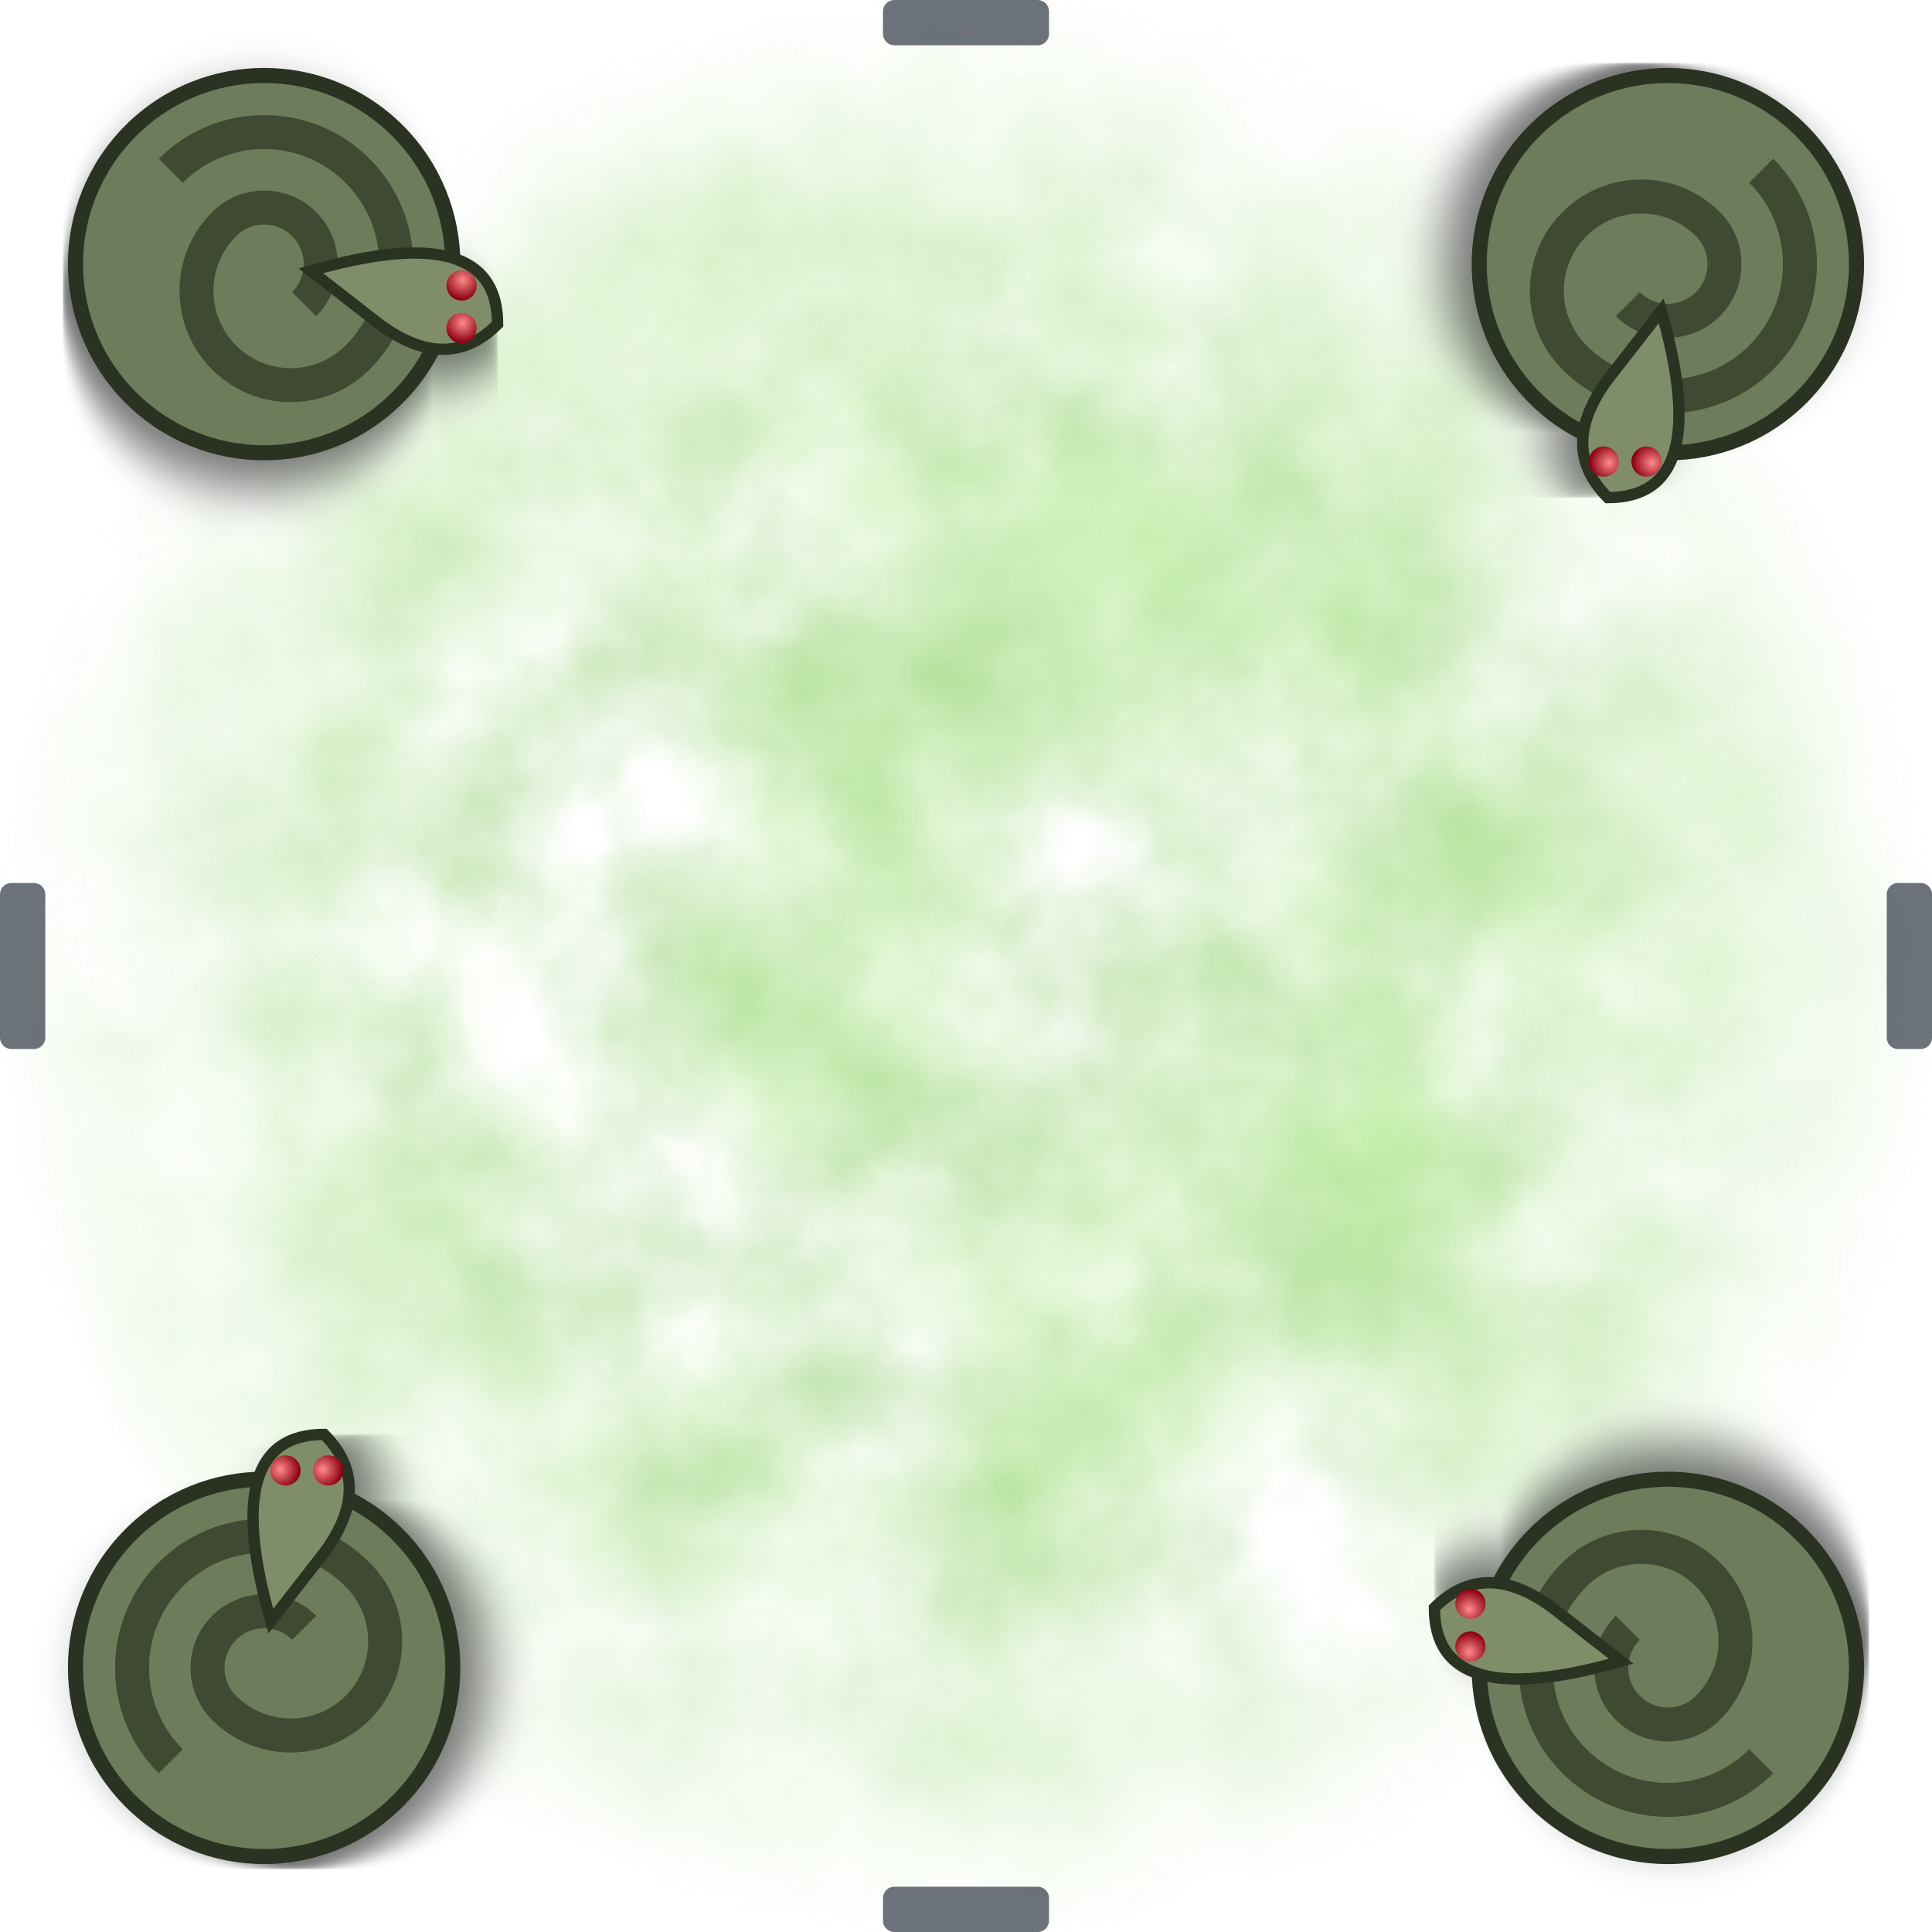
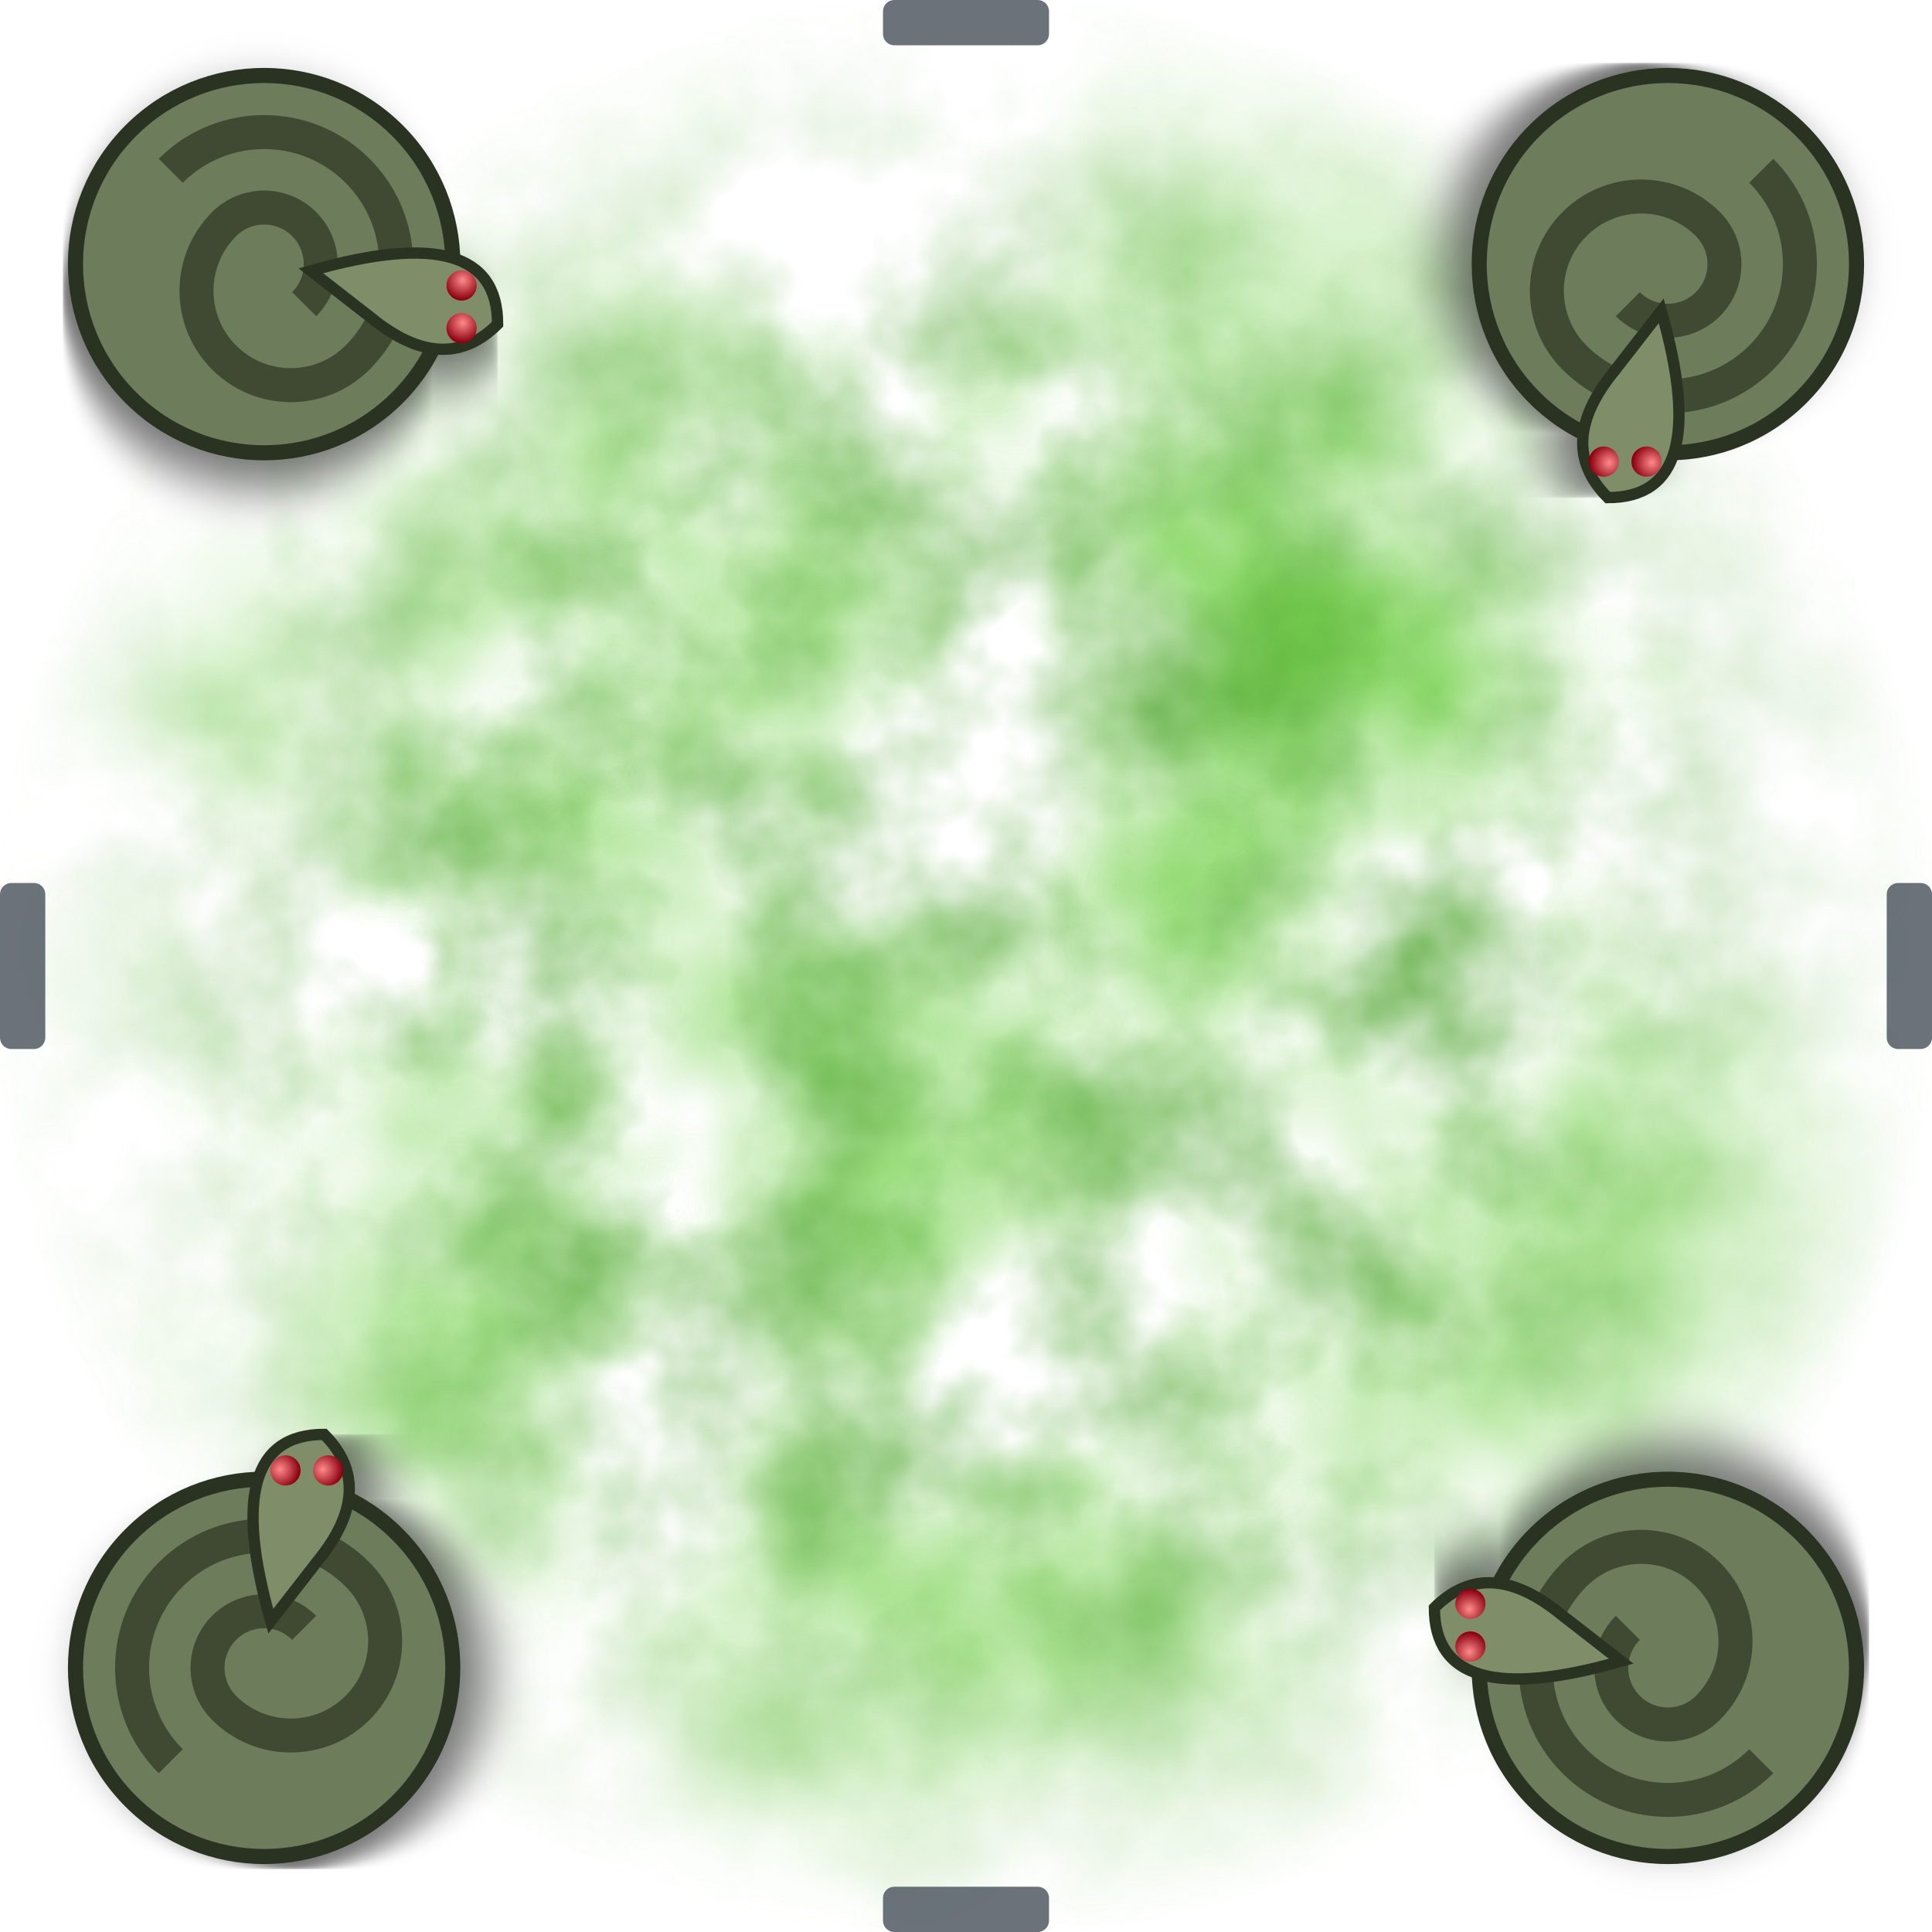
<svg xmlns="http://www.w3.org/2000/svg" width="512" height="512" viewBox="0 0 512 512">
  <defs>
    <radialGradient id="hole" cx="50%" cy="50%" r="60%">
      <stop offset="0" stop-color="#050404" />
      <stop offset="0.6" stop-color="#110d0b" />
      <stop offset="1" stop-color="#2c241e" />
    </radialGradient>
    <linearGradient id="iron" x1="0" y1="0" x2="1" y2="1">
      <stop offset="0" stop-color="#9aa3ab" />
      <stop offset="0.45" stop-color="#5b636b" />
      <stop offset="1" stop-color="#2a2f34" />
    </linearGradient>
    <linearGradient id="rust" x1="0" y1="0" x2="1" y2="1">
      <stop offset="0" stop-color="#8f8a84" />
      <stop offset="0.5" stop-color="#5e5048" />
      <stop offset="1" stop-color="#3a2a22" />
    </linearGradient>
    <linearGradient id="wood" x1="0" y1="0" x2="0" y2="1">
      <stop offset="0" stop-color="#a87444" />
      <stop offset="1" stop-color="#6b4220" />
    </linearGradient>
    <linearGradient id="woodH" x1="0" y1="0" x2="1" y2="0">
      <stop offset="0" stop-color="#a87444" />
      <stop offset="1" stop-color="#6b4220" />
    </linearGradient>
    <linearGradient id="stone" x1="0" y1="0" x2="1" y2="1">
      <stop offset="0" stop-color="#b3ada2" />
      <stop offset="1" stop-color="#6f695f" />
    </linearGradient>
    <linearGradient id="slab" x1="0" y1="0" x2="1" y2="1">
      <stop offset="0" stop-color="#a49d91" />
      <stop offset="1" stop-color="#7b7469" />
    </linearGradient>
    <radialGradient id="ball" cx="35%" cy="32%" r="70%">
      <stop offset="0" stop-color="#d8d2c6" />
      <stop offset="0.5" stop-color="#8f887c" />
      <stop offset="1" stop-color="#3b362f" />
    </radialGradient>
    <radialGradient id="steelBall" cx="35%" cy="30%" r="72%">
      <stop offset="0" stop-color="#f4f7fa" />
      <stop offset="0.35" stop-color="#9aa4ad" />
      <stop offset="1" stop-color="#1e2328" />
    </radialGradient>
    <radialGradient id="spike" cx="40%" cy="38%" r="60%">
      <stop offset="0" stop-color="#e6e2da" />
      <stop offset="0.4" stop-color="#8c8478" />
      <stop offset="1" stop-color="#2a2622" />
    </radialGradient>
    <radialGradient id="silver" cx="40%" cy="35%" r="70%">
      <stop offset="0" stop-color="#ffffff" />
      <stop offset="0.5" stop-color="#c3c9cf" />
      <stop offset="1" stop-color="#6c747c" />
    </radialGradient>
    <radialGradient id="ruby" cx="40%" cy="35%" r="65%">
      <stop offset="0" stop-color="#ff8a8a" />
      <stop offset="1" stop-color="#8a0010" />
    </radialGradient>
    <filter id="rough" x="-10%" y="-10%" width="120%" height="120%">
      <feTurbulence type="fractalNoise" baseFrequency="0.035" numOctaves="3" seed="7" />
      <feDisplacementMap in="SourceGraphic" scale="14" />
    </filter>
    <filter id="rough2" x="-10%" y="-10%" width="120%" height="120%">
      <feTurbulence type="fractalNoise" baseFrequency="0.08" numOctaves="2" seed="2" />
      <feDisplacementMap in="SourceGraphic" scale="6" />
    </filter>
    <filter id="grain" x="0" y="0" width="100%" height="100%">
      <feTurbulence type="fractalNoise" baseFrequency="0.9" numOctaves="2" seed="5" result="n" />
      <feColorMatrix in="n" type="matrix" values="0 0 0 0 0  0 0 0 0 0  0 0 0 0 0  0 0 0 0.35 0" result="a" />
      <feComposite in="a" in2="SourceGraphic" operator="in" result="g" />
      <feMerge>
        <feMergeNode in="SourceGraphic" />
        <feMergeNode in="g" />
      </feMerge>
    </filter>
    <filter id="shadow" x="-20%" y="-20%" width="140%" height="140%">
      <feDropShadow dx="4" dy="6" stdDeviation="5" flood-color="#000" flood-opacity="0.55" />
    </filter>
    <filter id="glow" x="-50%" y="-50%" width="200%" height="200%">
      <feGaussianBlur stdDeviation="6" result="b" />
      <feMerge>
        <feMergeNode in="b" />
        <feMergeNode in="b" />
        <feMergeNode in="SourceGraphic" />
      </feMerge>
    </filter>
    <filter id="blur8">
      <feGaussianBlur stdDeviation="8" />
    </filter>
    <filter id="blur3">
      <feGaussianBlur stdDeviation="3" />
    </filter>
    <radialGradient id="fadeMask" cx="50%" cy="50%" r="50%">
      <stop offset="0.55" stop-color="#fff" />
      <stop offset="1" stop-color="#000" />
    </radialGradient>
    <mask id="fade">
      <rect width="512" height="512" fill="url(#fadeMask)" />
    </mask>
  </defs>
-   <filter id="fog5" x="0" y="0" width="100%" height="100%">
+   <filter id="fog48" x="0" y="0" width="100%" height="100%" color-interpolation-filters="sRGB">
    <feTurbulence type="fractalNoise" baseFrequency="0.01" numOctaves="4" seed="4" />
-     <feColorMatrix type="matrix" values="0 0 0 0 0.471  0 0 0 0 0.824  0 0 0 0 0.314  0 0 0 1.44 -0.405" />
+     <feColorMatrix type="matrix" values="0 0 0 0 0.471  0 0 0 0 0.824  0 0 0 0 0.314  1.98 0 0 0 -0.675" />
  </filter>
-   <rect width="512" height="512" filter="url(#fog5)" mask="url(#fade)" />
-   <filter id="fog6" x="0" y="0" width="100%" height="100%">
+   <rect width="512" height="512" filter="url(#fog48)" mask="url(#fade)" />
+   <filter id="fog49" x="0" y="0" width="100%" height="100%" color-interpolation-filters="sRGB">
    <feTurbulence type="fractalNoise" baseFrequency="0.025" numOctaves="4" seed="8" />
-     <feColorMatrix type="matrix" values="0 0 0 0 0.353  0 0 0 0 0.667  0 0 0 0 0.235  0 0 0 0.96 -0.27" />
+     <feColorMatrix type="matrix" values="0 0 0 0 0.353  0 0 0 0 0.667  0 0 0 0 0.235  1.32 0 0 0 -0.45" />
  </filter>
-   <rect width="512" height="512" filter="url(#fog6)" mask="url(#fade)" />
+   <rect width="512" height="512" filter="url(#fog49)" mask="url(#fade)" />
  <g transform="translate(70 70) rotate(45)" filter="url(#shadow)">
    <circle r="50" fill="#6d7b5a" stroke="#2c3322" stroke-width="4" />
    <path d="M0 0 m-35 0 a35 35 0 1 1 70 0 a25 25 0 1 1 -50 0 a15 15 0 1 1 30 0" fill="none" stroke="#3f4a30" stroke-width="9" />
    <path d="M10 -7.5 q25 -45 45 -25 q0 20 -25 22.5Z" fill="#7f8e69" stroke="#2c3322" stroke-width="3" />
    <circle cx="41" cy="-33" r="4" fill="url(#ruby)" />
    <circle cx="49" cy="-25" r="4" fill="url(#ruby)" />
  </g>
  <g transform="translate(442 70) rotate(135)" filter="url(#shadow)">
    <circle r="50" fill="#6d7b5a" stroke="#2c3322" stroke-width="4" />
    <path d="M0 0 m-35 0 a35 35 0 1 1 70 0 a25 25 0 1 1 -50 0 a15 15 0 1 1 30 0" fill="none" stroke="#3f4a30" stroke-width="9" />
    <path d="M10 -7.5 q25 -45 45 -25 q0 20 -25 22.5Z" fill="#7f8e69" stroke="#2c3322" stroke-width="3" />
    <circle cx="41" cy="-33" r="4" fill="url(#ruby)" />
    <circle cx="49" cy="-25" r="4" fill="url(#ruby)" />
  </g>
  <g transform="translate(70 442) rotate(-45)" filter="url(#shadow)">
    <circle r="50" fill="#6d7b5a" stroke="#2c3322" stroke-width="4" />
    <path d="M0 0 m-35 0 a35 35 0 1 1 70 0 a25 25 0 1 1 -50 0 a15 15 0 1 1 30 0" fill="none" stroke="#3f4a30" stroke-width="9" />
    <path d="M10 -7.5 q25 -45 45 -25 q0 20 -25 22.5Z" fill="#7f8e69" stroke="#2c3322" stroke-width="3" />
    <circle cx="41" cy="-33" r="4" fill="url(#ruby)" />
    <circle cx="49" cy="-25" r="4" fill="url(#ruby)" />
  </g>
  <g transform="translate(442 442) rotate(-135)" filter="url(#shadow)">
    <circle r="50" fill="#6d7b5a" stroke="#2c3322" stroke-width="4" />
    <path d="M0 0 m-35 0 a35 35 0 1 1 70 0 a25 25 0 1 1 -50 0 a15 15 0 1 1 30 0" fill="none" stroke="#3f4a30" stroke-width="9" />
    <path d="M10 -7.5 q25 -45 45 -25 q0 20 -25 22.5Z" fill="#7f8e69" stroke="#2c3322" stroke-width="3" />
    <circle cx="41" cy="-33" r="4" fill="url(#ruby)" />
    <circle cx="49" cy="-25" r="4" fill="url(#ruby)" />
  </g>
  <g fill="#5b636b" opacity="0.9">
    <rect x="234" y="0" width="44" height="12" rx="3" transform="rotate(0 256 6)" />
    <rect x="234" y="500" width="44" height="12" rx="3" transform="rotate(0 256 506)" />
    <rect x="-16" y="250" width="44" height="12" rx="3" transform="rotate(90 6 256)" />
    <rect x="484" y="250" width="44" height="12" rx="3" transform="rotate(90 506 256)" />
  </g>
</svg>
